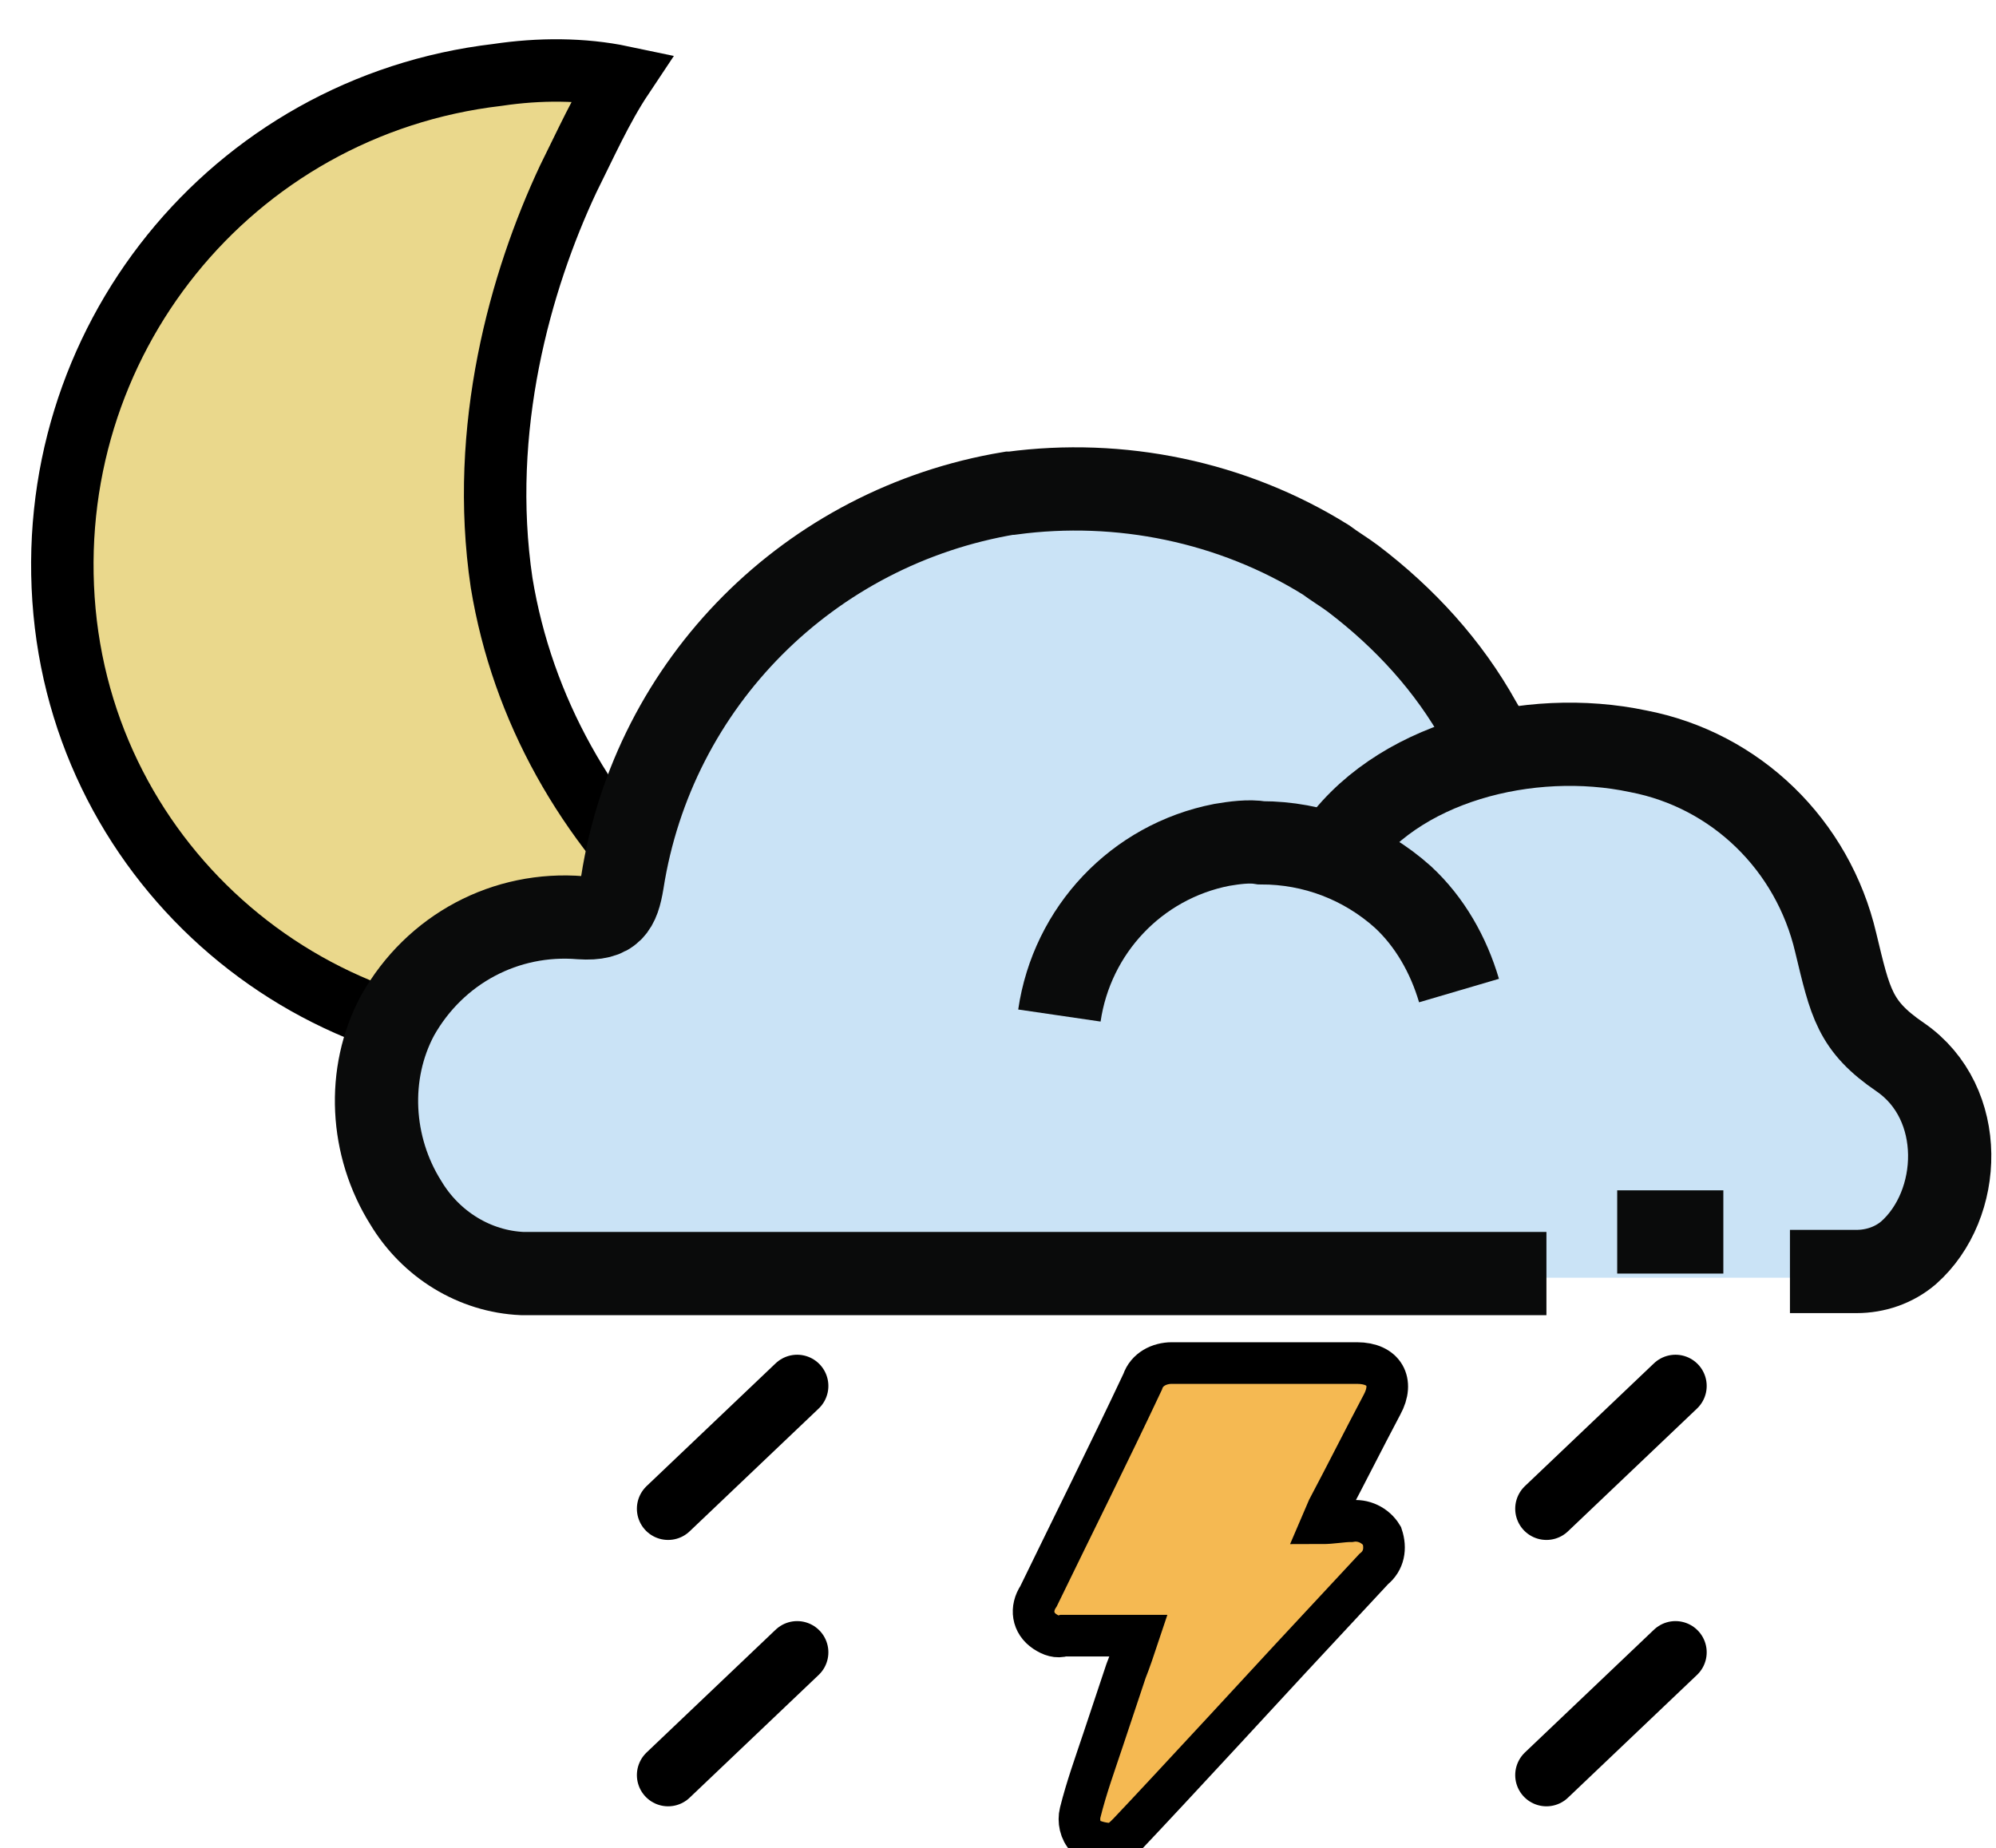
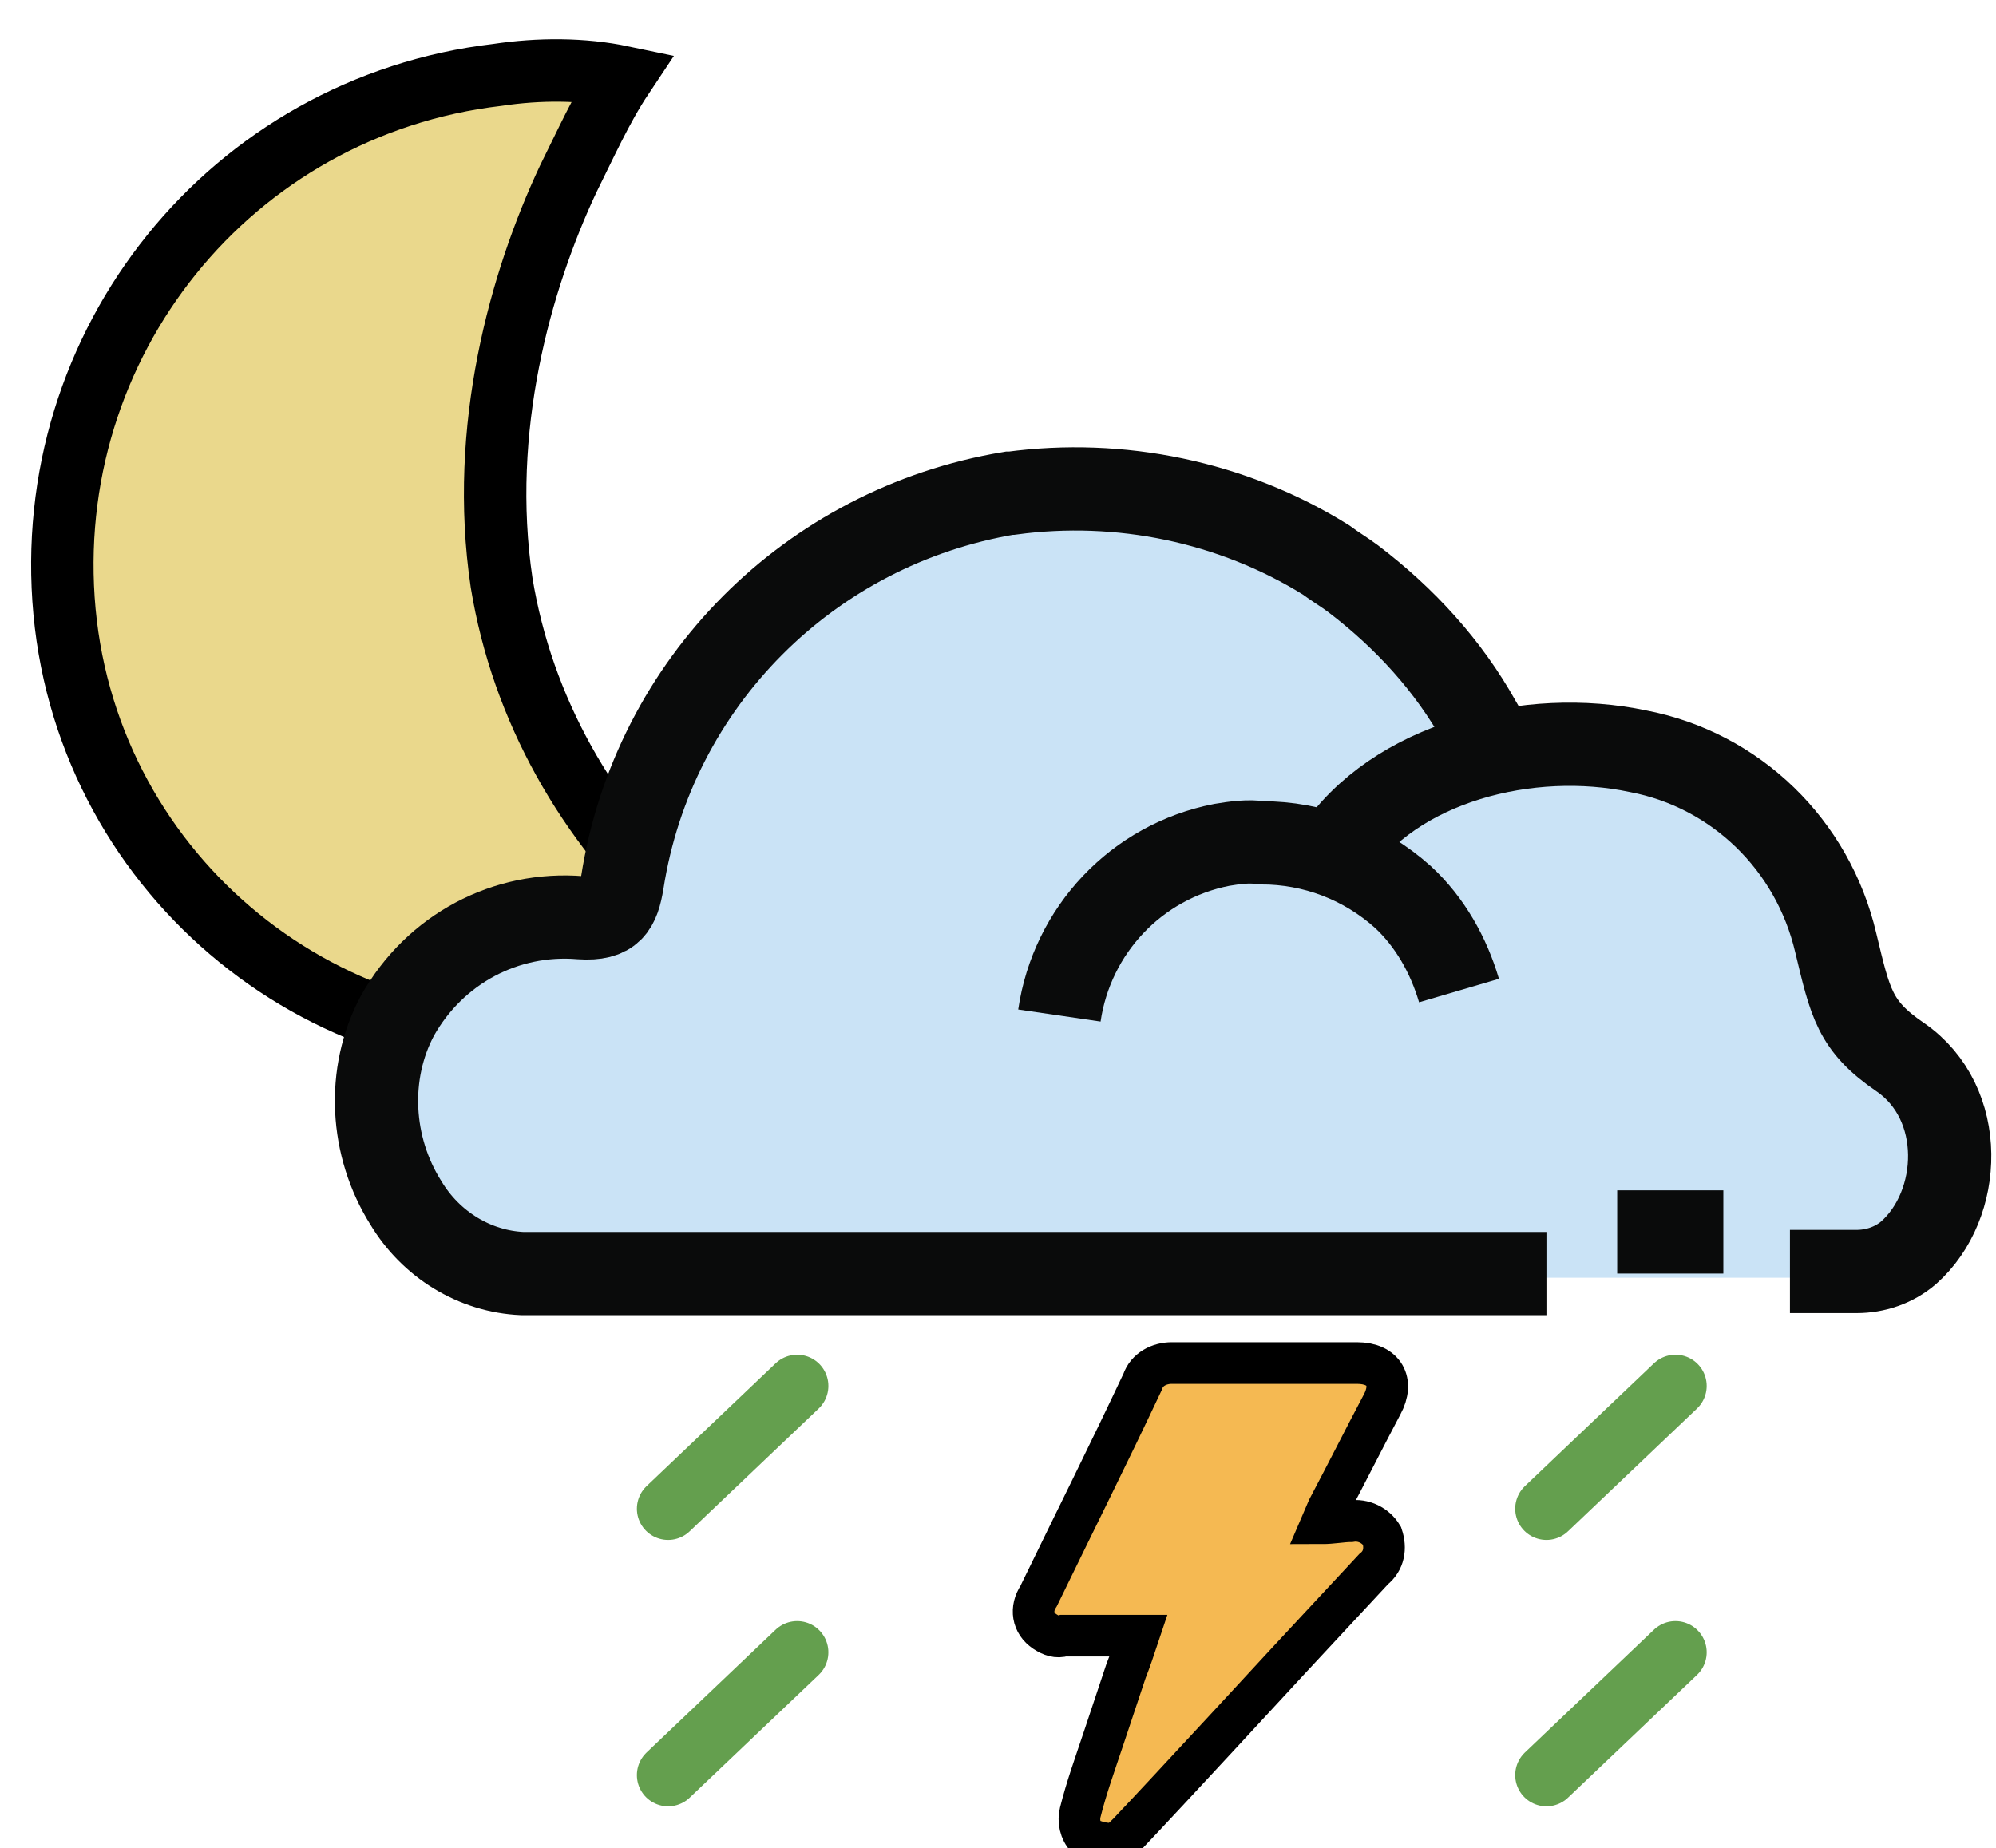
<svg xmlns="http://www.w3.org/2000/svg" version="1.1" id="Layer_1" x="0px" y="0px" viewBox="16 -12.8 95.9 88.8" style="enable-background:new 16 -12.8 95.9 88.8;" xml:space="preserve">
  <style type="text/css">
	.st0{fill:#EAD88C;}
	.st1{fill:none;stroke:#000000;stroke-width:3;stroke-miterlimit:10;}
	.st2{fill:none;}
	.st3{fill:#F5B952;}
	.st4{fill:#CAE3F6;}
	.st5{fill:none;stroke:#000000;stroke-width:2;stroke-miterlimit:10;}
- 	.st6{fill:none;stroke:#000000;stroke-width:3;stroke-linecap:round;stroke-miterlimit:10;}
+ 	.st6{fill:none;stroke:#649f4e;stroke-width:3;stroke-linecap:round;stroke-miterlimit:10;}
	.st7{fill:none;stroke:#0A0B0B;stroke-width:4;stroke-miterlimit:10;}
</style>
  <g>
    <g>
      <path class="st0" d="M39.9-9.2c-12.8,1.5-22,12.9-20.8,25.8c1.2,12.8,12.7,22.1,25.4,20.7c3-0.4,5.7-1.2,8.5-2.7    c-1.6-1.1-3-2.3-4.3-3.7c-4.5-4.2-7.6-9.6-8.6-15.7C39,7.8,41,0.7,43.3-4.2c0.8-1.6,1.6-3.4,2.6-4.9C44-9.5,41.9-9.5,39.9-9.2z" />
      <path class="st1" d="M39.9-9.2c-12.8,1.5-22,12.9-20.8,25.8c1.2,12.8,12.7,22.1,25.4,20.7c3-0.4,5.7-1.2,8.5-2.7    c-1.6-1.1-3-2.3-4.3-3.7c-4.5-4.2-7.6-9.6-8.6-15.7C39,7.8,41,0.7,43.3-4.2c0.8-1.6,1.6-3.4,2.6-4.9C44-9.5,41.9-9.5,39.9-9.2z" />
      <path class="st2" d="M61-6.8l-0.4-0.3c-5-3.6-11.1-5.2-18.3-4.6c-3.9,0.3-11.3,4-11.5,4.2c-9.2,5.4-13.9,17.9-10.9,28.9    c0.3,1,0.6,1.9,1,2.9c1.4,3.6,3.7,6.9,6.6,9.5" />
    </g>
    <path class="st3" d="M69.6,75.6c1.9-2,7.8-8.4,7.8-8.4l0,0c1.4-1.5,2.7-2.9,4-4.3c0.5-0.4,0.7-1,0.4-1.6c-0.3-0.5-0.9-0.8-1.5-0.7   c-0.4,0-0.9,0.1-1.4,0.1c0.1-0.3,0.2-0.5,0.3-0.7c0.9-1.7,1.7-3.3,2.6-5c0.6-1.1,0.1-2-1.2-2c-3,0-6,0-8.9,0   c-0.6,0-1.2,0.3-1.4,0.9c-1.7,3.4-3.3,6.8-5,10.2c-0.4,0.6-0.3,1.3,0.3,1.7c0.3,0.2,0.6,0.3,0.9,0.2h3.6c-0.2,0.6-0.3,1.2-0.6,1.7   L68.4,71c-0.4,1.2-0.8,2.3-1.1,3.5c-0.1,0.4,0,0.9,0.3,1.2c0.4,0.2,0.8,0.3,1.2,0.3C69.1,76.1,69.4,75.8,69.6,75.6z" />
    <path class="st4" d="M90.7,48.5H41.8c-2.3-0.2-4.4-1.4-5.6-3.4c-2.7-4.2-1.5-9.7,2.7-12.4c1.7-1.1,3.7-1.6,5.8-1.4   c1.5,0.1,1.8-0.5,2-1.7c1.5-9.6,8.9-17.1,18.4-18.8h0.1c5.2-0.7,10.5,0.4,15,3.2c0.4,0.3,0.9,0.6,1.3,0.9c2.5,1.9,4.5,4.3,6.1,7   l0.7,1.2" />
    <path class="st4" d="M67.4,36c0.6-4.1,3.7-7.4,7.7-8.3c0.6-0.1,1.3-0.2,1.9-0.1c2.5,0,5,0.9,6.8,2.7c1.3,1.2,2.2,2.8,2.7,4.5" />
    <path class="st4" d="M80.6,28.2c2.8-4.4,9.3-6.1,14.5-5c4.7,0.9,8.5,4.6,9.4,9.3c0.7,2.9,0.9,4,3.1,5.6c3.1,2.2,2.9,7.2,0.4,9.5   c-0.7,0.6-1.5,1-2.5,1H88.6" />
    <line class="st2" x1="94.1" y1="46.5" x2="99.2" y2="46.5" />
    <path class="st5" d="M70.2,75.3c1.9-2,7.8-8.4,7.8-8.4l0,0c1.4-1.5,2.7-2.9,4-4.3c0.5-0.4,0.6-1,0.4-1.6c-0.3-0.5-0.9-0.8-1.5-0.7   c-0.4,0-0.9,0.1-1.4,0.1l0.3-0.7c0.9-1.7,1.7-3.3,2.6-5c0.6-1.1,0.1-2-1.2-2c-3,0-6,0-8.9,0c-0.6,0-1.2,0.3-1.4,0.9   c-1.6,3.4-3.3,6.8-5,10.3c-0.4,0.6-0.3,1.3,0.3,1.7c0.3,0.2,0.6,0.3,0.9,0.2h3.6c-0.2,0.6-0.4,1.2-0.6,1.7L69,70.8   c-0.4,1.2-0.8,2.3-1.1,3.5c-0.1,0.4,0,0.9,0.3,1.2c0.4,0.2,0.8,0.3,1.2,0.3C69.7,75.8,70,75.5,70.2,75.3z" />
    <line class="st6" x1="96.5" y1="66.6" x2="90.3" y2="72.5" />
    <line class="st6" x1="54.3" y1="66.6" x2="48.1" y2="72.5" />
    <line class="st6" x1="96.5" y1="53.8" x2="90.3" y2="59.7" />
    <line class="st6" x1="54.3" y1="53.8" x2="48.1" y2="59.7" />
    <path class="st7" d="M90.3,48.4H41.1c-2.3-0.1-4.4-1.4-5.6-3.4c-1.7-2.7-1.9-6.2-0.4-9c1.8-3.2,5.2-5,8.8-4.7   c1.5,0.1,1.8-0.5,2-1.7c1.5-9.6,9-17.1,18.6-18.7h0.1c5.2-0.7,10.6,0.4,15.1,3.2c0.4,0.3,0.9,0.6,1.3,0.9c2.5,1.9,4.6,4.2,6.1,6.9   l0.7,1.2" />
    <path class="st7" d="M66.9,36c0.6-4.1,3.7-7.4,7.8-8.2c0.6-0.1,1.3-0.2,1.9-0.1c2.5,0,4.9,0.9,6.8,2.6c1.3,1.2,2.2,2.8,2.7,4.5" />
    <path class="st7" d="M80.1,28.2c2.9-4.4,9.4-6,14.6-4.9c4.7,0.9,8.4,4.5,9.5,9.2c0.7,2.9,0.9,4,3.1,5.5c3.2,2.2,3,7.1,0.4,9.4   c-0.7,0.6-1.6,0.9-2.5,0.9H102" />
    <line class="st7" x1="93.7" y1="46.4" x2="98.8" y2="46.4" />
  </g>
</svg>
